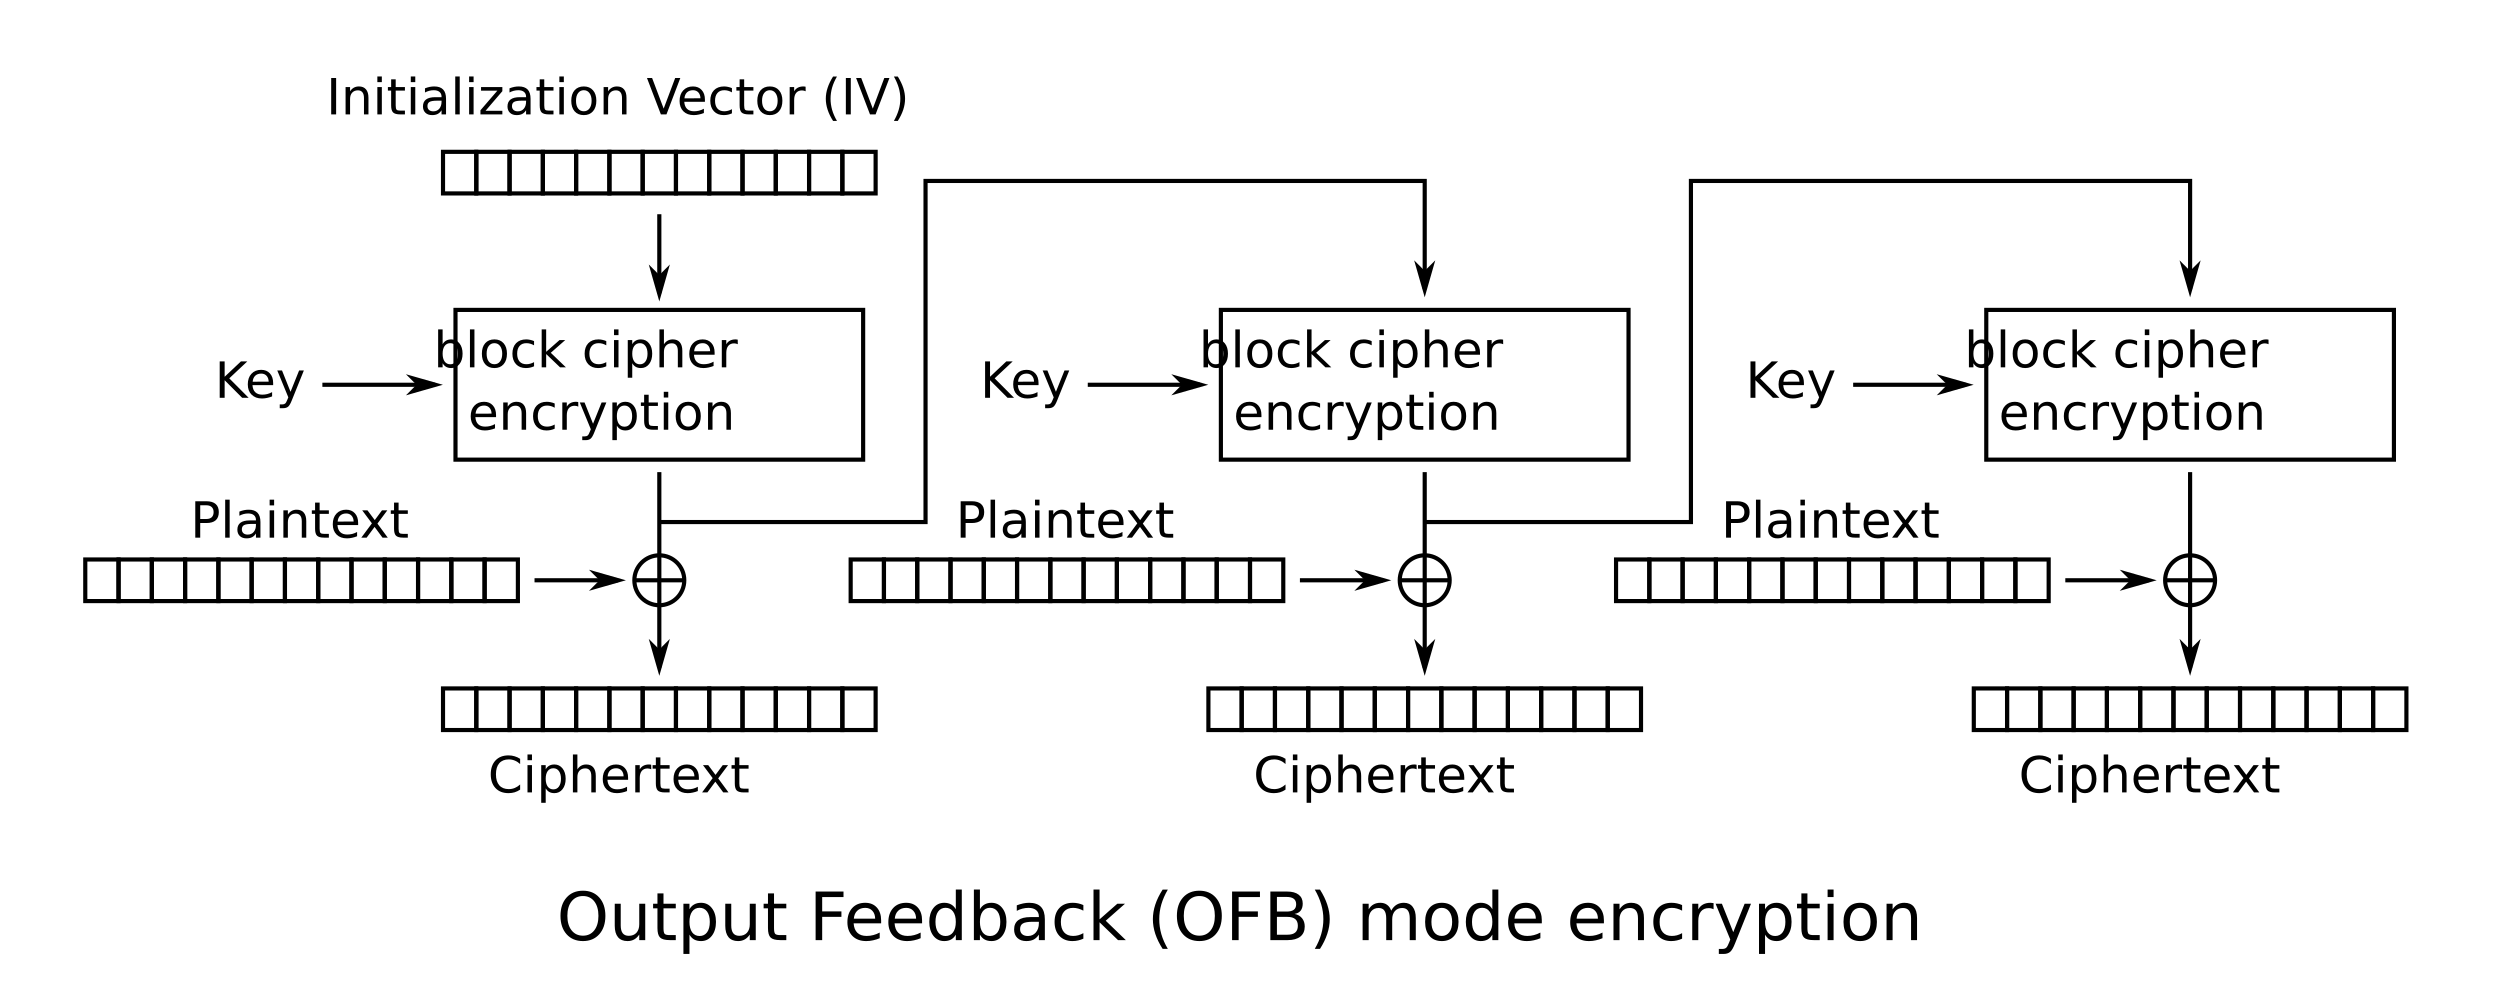
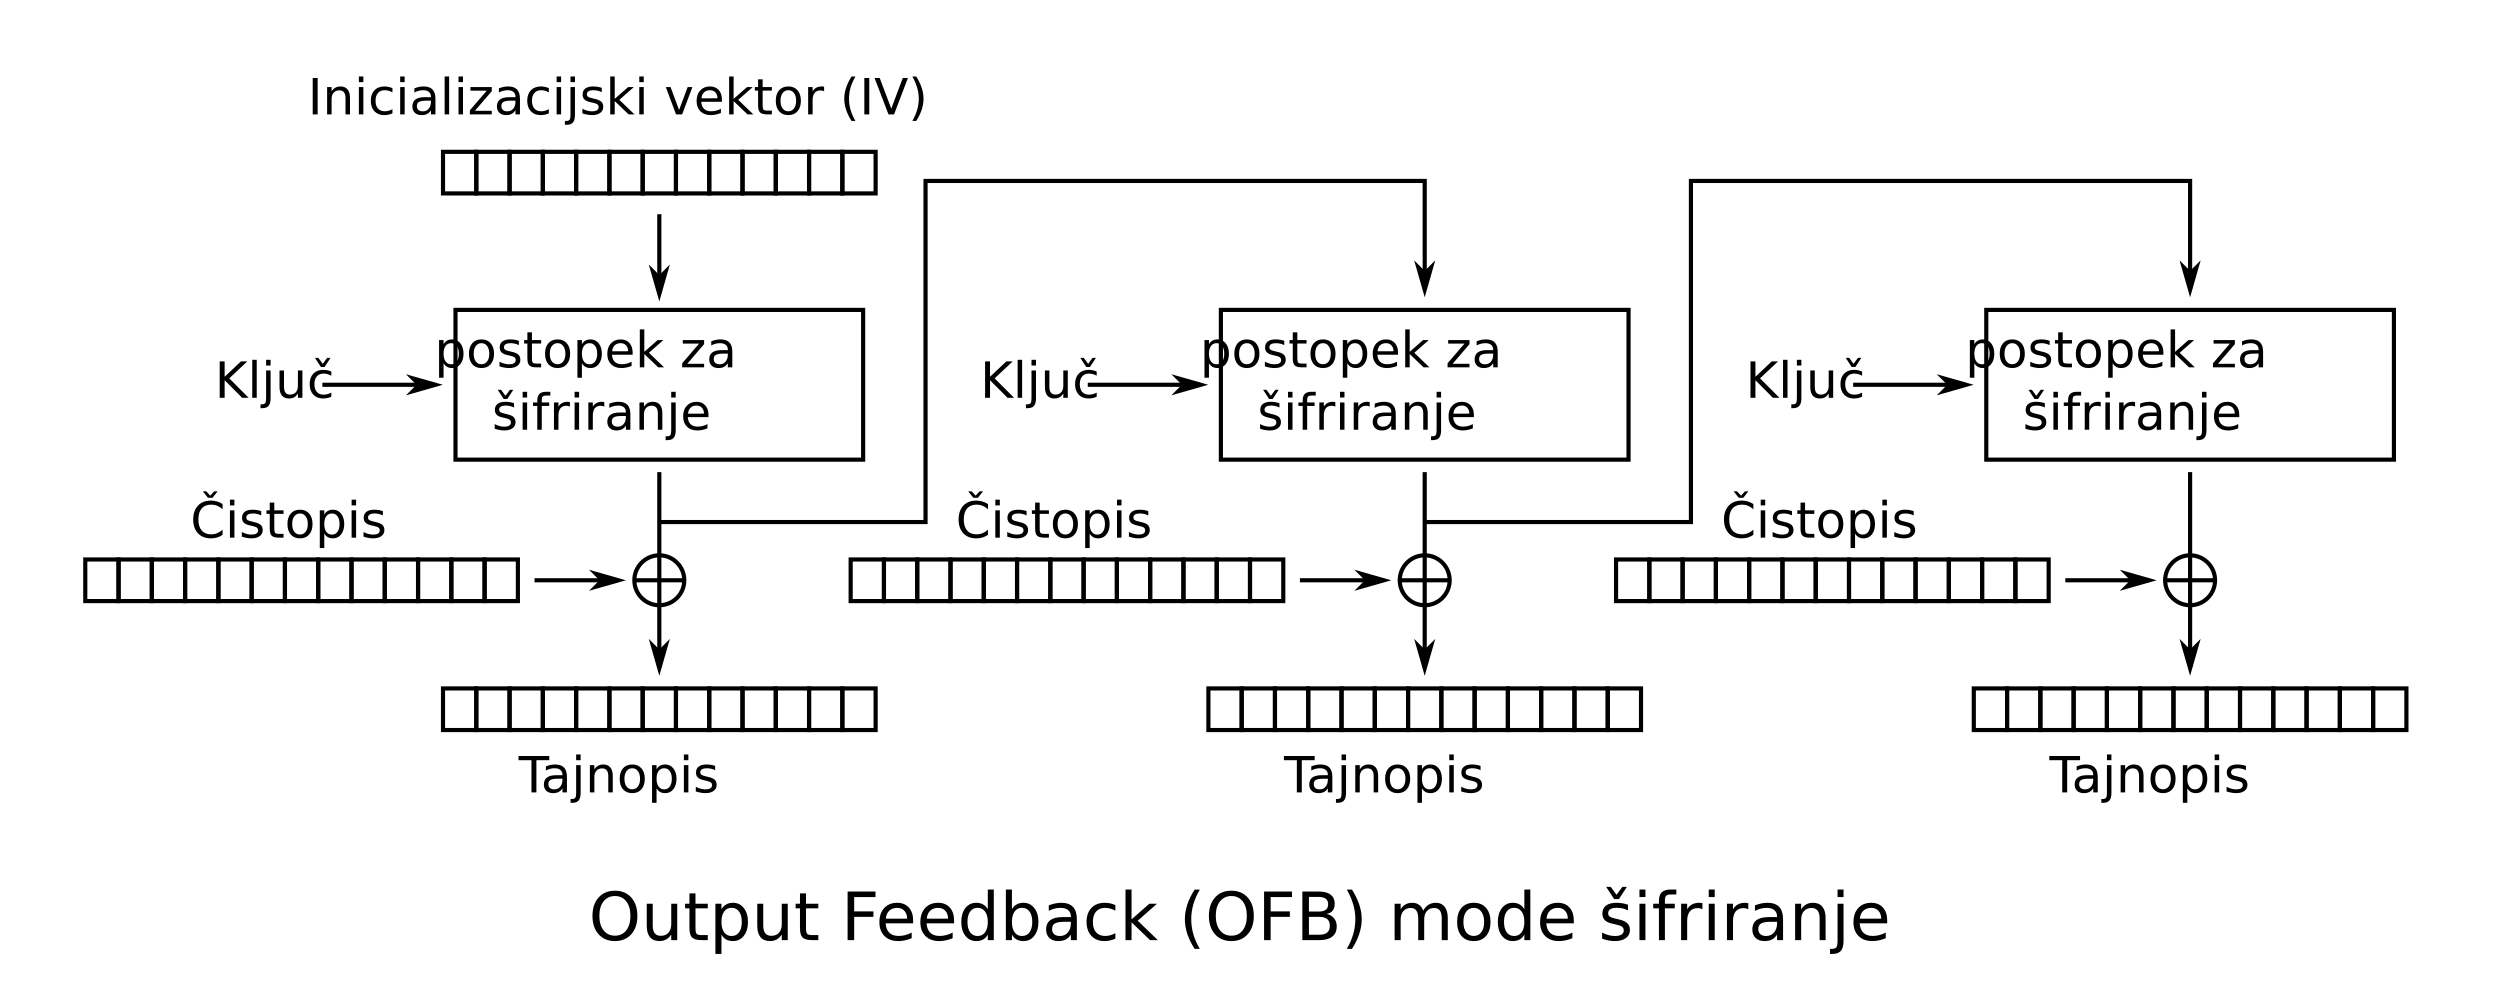
<svg xmlns="http://www.w3.org/2000/svg" width="601" height="242" id="svg2" version="1.1">
  <defs id="defs4">
    <marker orient="auto" refY="0.0" refX="0.0" id="Arrow1Mend" style="overflow:visible;">
      <path id="path4488" d="M 0.0,0.0 L 5.0,-5.0 L -12.5,0.0 L 5.0,5.0 L 0.0,0.0 z " style="fill-rule:evenodd;stroke:#000000;stroke-width:1.0pt;" transform="scale(0.4) rotate(180) translate(10,0)" />
    </marker>
    <marker orient="auto" refY="0" refX="0" id="marker11421" style="overflow:visible">
      <path id="path11423" d="M 0,0 5,-5 -12.5,0 5,5 0,0 z" style="fill-rule:evenodd;stroke:#000000;stroke-width:1pt" transform="matrix(-0.4,0,0,-0.4,-4,0)" />
    </marker>
  </defs>
  <g id="layer2" style="display:inline">
    <text xml:space="preserve" style="font-size:16px;font-style:normal;font-variant:normal;font-weight:normal;font-stretch:normal;text-align:center;line-height:125%;letter-spacing:0px;word-spacing:0px;writing-mode:lr-tb;text-anchor:middle;fill:#000000;fill-opacity:1;stroke:none;font-family:DejaVu Sans;-inkscape-font-specification:DejaVu Sans" x="310.738" y="226" id="text3188">
-       <tspan id="tspan3190" x="310.738" y="226">Output Feedback (OFB) mode encryption</tspan>
+       <tspan id="tspan3190" x="310.738" y="226">Output Feedback (OFB) mode šifriranje</tspan>
    </text>
    <g id="g3514" transform="translate(20,-6)">
      <text id="text3216" y="904.673" x="137.961" style="font-size:12px;font-style:normal;font-variant:normal;font-weight:normal;font-stretch:normal;text-align:center;line-height:125%;letter-spacing:0px;word-spacing:0px;writing-mode:lr-tb;text-anchor:middle;fill:#000000;fill-opacity:1;stroke:none;font-family:DejaVu Sans;-inkscape-font-specification:DejaVu Sans" xml:space="preserve" transform="translate(0,-810.3622)">
-         <tspan y="904.673" x="137.961" id="tspan3218">block cipher</tspan>
-         <tspan id="tspan3220" y="919.673" x="137.961" style="font-weight:normal">encryption</tspan>
+         <tspan y="904.673" x="137.961" id="tspan3218">postopek za</tspan>
+         <tspan id="tspan3220" y="919.673" x="137.961" style="font-weight:normal">šifriranje</tspan>
      </text>
      <rect y="80.5" x="89.5" height="36" width="98" id="rect3214" style="fill:none;stroke:#000000;stroke-width:1;stroke-linecap:square;stroke-miterlimit:4;stroke-opacity:1;stroke-dasharray:none;stroke-dashoffset:0" />
    </g>
    <g id="g3496" transform="translate(18,-12)">
      <rect y="48.5" x="88.5" height="10" width="8" id="rect3222" style="fill:none;stroke:#000000;stroke-width:1;stroke-linecap:square;stroke-miterlimit:4;stroke-opacity:1;stroke-dasharray:none;stroke-dashoffset:0" />
      <rect y="48.5" x="96.5" height="10" width="8" id="rect3222-4" style="fill:none;stroke:#000000;stroke-width:1;stroke-linecap:square;stroke-miterlimit:4;stroke-opacity:1;stroke-dasharray:none;stroke-dashoffset:0" />
      <rect y="48.5" x="104.5" height="10" width="8" id="rect3222-4-8" style="fill:none;stroke:#000000;stroke-width:1;stroke-linecap:square;stroke-miterlimit:4;stroke-opacity:1;stroke-dasharray:none;stroke-dashoffset:0" />
      <rect y="48.5" x="112.5" height="10" width="8" id="rect3222-4-8-5" style="fill:none;stroke:#000000;stroke-width:1;stroke-linecap:square;stroke-miterlimit:4;stroke-opacity:1;stroke-dasharray:none;stroke-dashoffset:0" />
      <rect y="48.5" x="120.5" height="10" width="8" id="rect3222-4-8-5-6" style="fill:none;stroke:#000000;stroke-width:1;stroke-linecap:square;stroke-miterlimit:4;stroke-opacity:1;stroke-dasharray:none;stroke-dashoffset:0" />
      <rect y="48.5" x="128.5" height="10" width="8" id="rect3222-4-8-5-6-0" style="fill:none;stroke:#000000;stroke-width:1;stroke-linecap:square;stroke-miterlimit:4;stroke-opacity:1;stroke-dasharray:none;stroke-dashoffset:0" />
      <rect y="48.5" x="136.5" height="10" width="8" id="rect3222-4-8-5-6-0-9" style="fill:none;stroke:#000000;stroke-width:1;stroke-linecap:square;stroke-miterlimit:4;stroke-opacity:1;stroke-dasharray:none;stroke-dashoffset:0" />
      <rect y="48.5" x="144.5" height="10" width="8" id="rect3222-4-8-5-6-0-9-3" style="fill:none;stroke:#000000;stroke-width:1;stroke-linecap:square;stroke-miterlimit:4;stroke-opacity:1;stroke-dasharray:none;stroke-dashoffset:0" />
      <rect y="48.5" x="152.5" height="10" width="8" id="rect3222-4-8-5-6-0-9-3-3" style="fill:none;stroke:#000000;stroke-width:1;stroke-linecap:square;stroke-miterlimit:4;stroke-opacity:1;stroke-dasharray:none;stroke-dashoffset:0" />
      <rect y="48.5" x="160.5" height="10" width="8" id="rect3222-4-8-5-6-0-9-3-3-6" style="fill:none;stroke:#000000;stroke-width:1;stroke-linecap:square;stroke-miterlimit:4;stroke-opacity:1;stroke-dasharray:none;stroke-dashoffset:0" />
      <rect y="48.5" x="168.5" height="10" width="8" id="rect3222-4-8-5-6-0-9-3-3-6-5" style="fill:none;stroke:#000000;stroke-width:1;stroke-linecap:square;stroke-miterlimit:4;stroke-opacity:1;stroke-dasharray:none;stroke-dashoffset:0" />
      <rect y="48.5" x="176.5" height="10" width="8" id="rect3222-4-8-5-6-0-9-3-3-6-5-0" style="fill:none;stroke:#000000;stroke-width:1;stroke-linecap:square;stroke-miterlimit:4;stroke-opacity:1;stroke-dasharray:none;stroke-dashoffset:0" />
      <rect y="48.5" x="184.5" height="10" width="8" id="rect3222-4-8-5-6-0-9-3-3-6-5-0-7" style="fill:none;stroke:#000000;stroke-width:1;stroke-linecap:square;stroke-miterlimit:4;stroke-opacity:1;stroke-dasharray:none;stroke-dashoffset:0" />
    </g>
    <text xml:space="preserve" style="font-size:12px;font-style:normal;font-variant:normal;font-weight:normal;font-stretch:normal;text-align:start;line-height:125%;letter-spacing:0px;word-spacing:0px;text-anchor:start;fill:#000000;fill-opacity:1;stroke:none;font-family:DejaVu Sans;-inkscape-font-specification:Sans" x="51.643" y="95.626" id="text3562">
-       <tspan id="tspan3564" x="51.643" y="95.626">Key</tspan>
+       <tspan id="tspan3564" x="51.643" y="95.626">Ključ</tspan>
    </text>
    <g id="g3496-2-8" transform="translate(18,117)">
      <rect y="48.5" x="88.5" height="10" width="8" id="rect3222-7-1" style="fill:none;stroke:#000000;stroke-width:1;stroke-linecap:square;stroke-miterlimit:4;stroke-opacity:1;stroke-dasharray:none;stroke-dashoffset:0" />
      <rect y="48.5" x="96.5" height="10" width="8" id="rect3222-4-9-7" style="fill:none;stroke:#000000;stroke-width:1;stroke-linecap:square;stroke-miterlimit:4;stroke-opacity:1;stroke-dasharray:none;stroke-dashoffset:0" />
      <rect y="48.5" x="104.5" height="10" width="8" id="rect3222-4-8-7-3" style="fill:none;stroke:#000000;stroke-width:1;stroke-linecap:square;stroke-miterlimit:4;stroke-opacity:1;stroke-dasharray:none;stroke-dashoffset:0" />
      <rect y="48.5" x="112.5" height="10" width="8" id="rect3222-4-8-5-61-8" style="fill:none;stroke:#000000;stroke-width:1;stroke-linecap:square;stroke-miterlimit:4;stroke-opacity:1;stroke-dasharray:none;stroke-dashoffset:0" />
      <rect y="48.5" x="120.5" height="10" width="8" id="rect3222-4-8-5-6-4-0" style="fill:none;stroke:#000000;stroke-width:1;stroke-linecap:square;stroke-miterlimit:4;stroke-opacity:1;stroke-dasharray:none;stroke-dashoffset:0" />
      <rect y="48.5" x="128.5" height="10" width="8" id="rect3222-4-8-5-6-0-0-4" style="fill:none;stroke:#000000;stroke-width:1;stroke-linecap:square;stroke-miterlimit:4;stroke-opacity:1;stroke-dasharray:none;stroke-dashoffset:0" />
      <rect y="48.5" x="136.5" height="10" width="8" id="rect3222-4-8-5-6-0-9-4-1" style="fill:none;stroke:#000000;stroke-width:1;stroke-linecap:square;stroke-miterlimit:4;stroke-opacity:1;stroke-dasharray:none;stroke-dashoffset:0" />
      <rect y="48.5" x="144.5" height="10" width="8" id="rect3222-4-8-5-6-0-9-3-0-3" style="fill:none;stroke:#000000;stroke-width:1;stroke-linecap:square;stroke-miterlimit:4;stroke-opacity:1;stroke-dasharray:none;stroke-dashoffset:0" />
      <rect y="48.5" x="152.5" height="10" width="8" id="rect3222-4-8-5-6-0-9-3-3-4-0" style="fill:none;stroke:#000000;stroke-width:1;stroke-linecap:square;stroke-miterlimit:4;stroke-opacity:1;stroke-dasharray:none;stroke-dashoffset:0" />
      <rect y="48.5" x="160.5" height="10" width="8" id="rect3222-4-8-5-6-0-9-3-3-6-9-6" style="fill:none;stroke:#000000;stroke-width:1;stroke-linecap:square;stroke-miterlimit:4;stroke-opacity:1;stroke-dasharray:none;stroke-dashoffset:0" />
      <rect y="48.5" x="168.5" height="10" width="8" id="rect3222-4-8-5-6-0-9-3-3-6-5-8-5" style="fill:none;stroke:#000000;stroke-width:1;stroke-linecap:square;stroke-miterlimit:4;stroke-opacity:1;stroke-dasharray:none;stroke-dashoffset:0" />
      <rect y="48.5" x="176.5" height="10" width="8" id="rect3222-4-8-5-6-0-9-3-3-6-5-0-5-9" style="fill:none;stroke:#000000;stroke-width:1;stroke-linecap:square;stroke-miterlimit:4;stroke-opacity:1;stroke-dasharray:none;stroke-dashoffset:0" />
      <rect y="48.5" x="184.5" height="10" width="8" id="rect3222-4-8-5-6-0-9-3-3-6-5-0-7-7-9" style="fill:none;stroke:#000000;stroke-width:1;stroke-linecap:square;stroke-miterlimit:4;stroke-opacity:1;stroke-dasharray:none;stroke-dashoffset:0" />
    </g>
    <text xml:space="preserve" style="font-size:12px;font-style:normal;font-variant:normal;font-weight:normal;font-stretch:normal;text-align:start;line-height:125%;letter-spacing:0px;word-spacing:0px;text-anchor:start;fill:#000000;fill-opacity:1;stroke:none;font-family:DejaVu Sans;-inkscape-font-specification:Sans" x="158.31" y="190.5" id="text3566-6">
-       <tspan id="tspan3568-9" x="158.31" y="190.5" style="text-align:center;text-anchor:middle">Ciphertext</tspan>
+       <tspan id="tspan3568-9" x="158.31" y="190.5" style="text-align:center;text-anchor:middle">Tajnopis</tspan>
    </text>
    <path style="fill:none;stroke:#000000;stroke-width:1px;stroke-linecap:butt;stroke-linejoin:miter;stroke-opacity:1;marker-end:url(#Arrow1Mend)" d="m 158.5,113.5 0,47" id="path3705" />
    <path style="fill:none;stroke:#000000;stroke-width:1px;stroke-linecap:butt;stroke-linejoin:miter;stroke-opacity:1;marker-end:url(#Arrow1Mend)" d="m 77.5,92.5 27,0" id="path4919" />
    <path style="fill:none;stroke:#000000;stroke-width:1px;stroke-linecap:butt;stroke-linejoin:miter;stroke-opacity:1;marker-end:url(#Arrow1Mend)" d="m 158.5,51.5 0,19" id="path5103" />
    <text xml:space="preserve" style="font-size:12px;font-style:normal;font-variant:normal;font-weight:normal;font-stretch:normal;text-align:center;line-height:125%;letter-spacing:0px;word-spacing:0px;writing-mode:lr-tb;text-anchor:middle;fill:#000000;fill-opacity:1;stroke:none;display:inline;font-family:DejaVu Sans;-inkscape-font-specification:DejaVu Sans" x="158.058" y="27.5" id="text3520-1-3">
-       <tspan x="158.058" y="27.5" id="tspan3528-0-6" style="font-size:12px;font-style:normal;font-variant:normal;font-weight:normal;font-stretch:normal;text-align:center;line-height:125%;writing-mode:lr-tb;text-anchor:middle;font-family:DejaVu Sans;-inkscape-font-specification:DejaVu Sans">Initialization Vector (IV)</tspan>
+       <tspan x="158.058" y="27.5" id="tspan3528-0-6" style="font-size:12px;font-style:normal;font-variant:normal;font-weight:normal;font-stretch:normal;text-align:center;line-height:125%;writing-mode:lr-tb;text-anchor:middle;font-family:DejaVu Sans;-inkscape-font-specification:DejaVu Sans">Inicializacijski vektor (IV)</tspan>
    </text>
    <g transform="translate(20,6)" style="display:inline" id="g5291">
      <path transform="translate(-2,0)" d="m 146.5,133.5 c 0,3.314 -2.686,6 -6,6 -3.314,0 -6,-2.686 -6,-6 0,-3.314 2.686,-6 6,-6 3.314,0 6,2.686 6,6 z" id="path5287" style="fill:none;stroke:#000000;stroke-width:1;stroke-linecap:square;stroke-miterlimit:4;stroke-opacity:1;stroke-dasharray:none;stroke-dashoffset:0" />
      <path id="path5289" d="m 132.5,133.5 12,0" style="fill:none;stroke:#000000;stroke-width:1px;stroke-linecap:butt;stroke-linejoin:miter;stroke-opacity:1" />
    </g>
    <path style="fill:none;stroke:#000000;stroke-width:1px;stroke-linecap:butt;stroke-linejoin:miter;stroke-opacity:1;marker-end:url(#marker11421)" d="m 158.5,125.5 64,0 0,-82 120,0 0,26" id="path12496" />
    <g style="display:inline" id="g3514-7" transform="translate(204,-6.000002)">
      <text id="text3216-5" y="904.673" x="137.961" style="font-size:12px;font-style:normal;font-variant:normal;font-weight:normal;font-stretch:normal;text-align:center;line-height:125%;letter-spacing:0px;word-spacing:0px;writing-mode:lr-tb;text-anchor:middle;fill:#000000;fill-opacity:1;stroke:none;font-family:DejaVu Sans;-inkscape-font-specification:DejaVu Sans" xml:space="preserve" transform="translate(0,-810.3622)">
-         <tspan y="904.673" x="137.961" id="tspan3218-3">block cipher</tspan>
-         <tspan id="tspan3220-8" y="919.673" x="137.961" style="font-weight:normal">encryption</tspan>
+         <tspan y="904.673" x="137.961" id="tspan3218-3">postopek za</tspan>
+         <tspan id="tspan3220-8" y="919.673" x="137.961" style="font-weight:normal">šifriranje</tspan>
      </text>
      <rect y="80.5" x="89.5" height="36" width="98" id="rect3214-8" style="fill:none;stroke:#000000;stroke-width:1;stroke-linecap:square;stroke-miterlimit:4;stroke-opacity:1;stroke-dasharray:none;stroke-dashoffset:0" />
    </g>
    <text xml:space="preserve" style="font-size:12px;font-style:normal;font-variant:normal;font-weight:normal;font-stretch:normal;text-align:start;line-height:125%;letter-spacing:0px;word-spacing:0px;text-anchor:start;fill:#000000;fill-opacity:1;stroke:none;display:inline;font-family:DejaVu Sans;-inkscape-font-specification:Sans" x="235.643" y="95.626" id="text3562-8">
-       <tspan id="tspan3564-0" x="235.643" y="95.626">Key</tspan>
+       <tspan id="tspan3564-0" x="235.643" y="95.626">Ključ</tspan>
    </text>
    <g style="display:inline" id="g3496-2-8-6" transform="translate(202,117)">
      <rect y="48.5" x="88.5" height="10" width="8" id="rect3222-7-1-2" style="fill:none;stroke:#000000;stroke-width:1;stroke-linecap:square;stroke-miterlimit:4;stroke-opacity:1;stroke-dasharray:none;stroke-dashoffset:0" />
      <rect y="48.5" x="96.5" height="10" width="8" id="rect3222-4-9-7-9" style="fill:none;stroke:#000000;stroke-width:1;stroke-linecap:square;stroke-miterlimit:4;stroke-opacity:1;stroke-dasharray:none;stroke-dashoffset:0" />
      <rect y="48.5" x="104.5" height="10" width="8" id="rect3222-4-8-7-3-3" style="fill:none;stroke:#000000;stroke-width:1;stroke-linecap:square;stroke-miterlimit:4;stroke-opacity:1;stroke-dasharray:none;stroke-dashoffset:0" />
      <rect y="48.5" x="112.5" height="10" width="8" id="rect3222-4-8-5-61-8-9" style="fill:none;stroke:#000000;stroke-width:1;stroke-linecap:square;stroke-miterlimit:4;stroke-opacity:1;stroke-dasharray:none;stroke-dashoffset:0" />
      <rect y="48.5" x="120.5" height="10" width="8" id="rect3222-4-8-5-6-4-0-3" style="fill:none;stroke:#000000;stroke-width:1;stroke-linecap:square;stroke-miterlimit:4;stroke-opacity:1;stroke-dasharray:none;stroke-dashoffset:0" />
      <rect y="48.5" x="128.5" height="10" width="8" id="rect3222-4-8-5-6-0-0-4-5" style="fill:none;stroke:#000000;stroke-width:1;stroke-linecap:square;stroke-miterlimit:4;stroke-opacity:1;stroke-dasharray:none;stroke-dashoffset:0" />
      <rect y="48.5" x="136.5" height="10" width="8" id="rect3222-4-8-5-6-0-9-4-1-0" style="fill:none;stroke:#000000;stroke-width:1;stroke-linecap:square;stroke-miterlimit:4;stroke-opacity:1;stroke-dasharray:none;stroke-dashoffset:0" />
      <rect y="48.5" x="144.5" height="10" width="8" id="rect3222-4-8-5-6-0-9-3-0-3-4" style="fill:none;stroke:#000000;stroke-width:1;stroke-linecap:square;stroke-miterlimit:4;stroke-opacity:1;stroke-dasharray:none;stroke-dashoffset:0" />
      <rect y="48.5" x="152.5" height="10" width="8" id="rect3222-4-8-5-6-0-9-3-3-4-0-4" style="fill:none;stroke:#000000;stroke-width:1;stroke-linecap:square;stroke-miterlimit:4;stroke-opacity:1;stroke-dasharray:none;stroke-dashoffset:0" />
      <rect y="48.5" x="160.5" height="10" width="8" id="rect3222-4-8-5-6-0-9-3-3-6-9-6-7" style="fill:none;stroke:#000000;stroke-width:1;stroke-linecap:square;stroke-miterlimit:4;stroke-opacity:1;stroke-dasharray:none;stroke-dashoffset:0" />
      <rect y="48.5" x="168.5" height="10" width="8" id="rect3222-4-8-5-6-0-9-3-3-6-5-8-5-9" style="fill:none;stroke:#000000;stroke-width:1;stroke-linecap:square;stroke-miterlimit:4;stroke-opacity:1;stroke-dasharray:none;stroke-dashoffset:0" />
      <rect y="48.5" x="176.5" height="10" width="8" id="rect3222-4-8-5-6-0-9-3-3-6-5-0-5-9-2" style="fill:none;stroke:#000000;stroke-width:1;stroke-linecap:square;stroke-miterlimit:4;stroke-opacity:1;stroke-dasharray:none;stroke-dashoffset:0" />
      <rect y="48.5" x="184.5" height="10" width="8" id="rect3222-4-8-5-6-0-9-3-3-6-5-0-7-7-9-6" style="fill:none;stroke:#000000;stroke-width:1;stroke-linecap:square;stroke-miterlimit:4;stroke-opacity:1;stroke-dasharray:none;stroke-dashoffset:0" />
    </g>
    <text xml:space="preserve" style="font-size:12px;font-style:normal;font-variant:normal;font-weight:normal;font-stretch:normal;text-align:start;line-height:125%;letter-spacing:0px;word-spacing:0px;text-anchor:start;fill:#000000;fill-opacity:1;stroke:none;display:inline;font-family:DejaVu Sans;-inkscape-font-specification:Sans" x="342.31" y="190.5" id="text3566-6-0">
-       <tspan id="tspan3568-9-6" x="342.31" y="190.5" style="text-align:center;text-anchor:middle">Ciphertext</tspan>
+       <tspan id="tspan3568-9-6" x="342.31" y="190.5" style="text-align:center;text-anchor:middle">Tajnopis</tspan>
    </text>
    <path style="fill:none;stroke:#000000;stroke-width:1px;stroke-linecap:butt;stroke-linejoin:miter;stroke-opacity:1;marker-end:url(#Arrow1Mend);display:inline" d="m 342.5,113.5 0,47" id="path3705-1" />
    <path style="fill:none;stroke:#000000;stroke-width:1px;stroke-linecap:butt;stroke-linejoin:miter;stroke-opacity:1;marker-end:url(#Arrow1Mend);display:inline" d="m 261.5,92.5 27,0" id="path4919-4" />
    <g style="display:inline" id="g3514-7-6" transform="translate(388,-6.000003)">
      <text id="text3216-5-0" y="904.673" x="137.961" style="font-size:12px;font-style:normal;font-variant:normal;font-weight:normal;font-stretch:normal;text-align:center;line-height:125%;letter-spacing:0px;word-spacing:0px;writing-mode:lr-tb;text-anchor:middle;fill:#000000;fill-opacity:1;stroke:none;font-family:DejaVu Sans;-inkscape-font-specification:DejaVu Sans" xml:space="preserve" transform="translate(0,-810.3622)">
-         <tspan y="904.673" x="137.961" id="tspan3218-3-6">block cipher</tspan>
-         <tspan id="tspan3220-8-8" y="919.673" x="137.961" style="font-weight:normal">encryption</tspan>
+         <tspan y="904.673" x="137.961" id="tspan3218-3-6">postopek za</tspan>
+         <tspan id="tspan3220-8-8" y="919.673" x="137.961" style="font-weight:normal">šifriranje</tspan>
      </text>
      <rect y="80.5" x="89.5" height="36" width="98" id="rect3214-8-6" style="fill:none;stroke:#000000;stroke-width:1;stroke-linecap:square;stroke-miterlimit:4;stroke-opacity:1;stroke-dasharray:none;stroke-dashoffset:0" />
    </g>
    <text xml:space="preserve" style="font-size:12px;font-style:normal;font-variant:normal;font-weight:normal;font-stretch:normal;text-align:start;line-height:125%;letter-spacing:0px;word-spacing:0px;text-anchor:start;fill:#000000;fill-opacity:1;stroke:none;display:inline;font-family:DejaVu Sans;-inkscape-font-specification:Sans" x="419.643" y="95.626" id="text3562-8-4">
-       <tspan id="tspan3564-0-9" x="419.643" y="95.626">Key</tspan>
+       <tspan id="tspan3564-0-9" x="419.643" y="95.626">Ključ</tspan>
    </text>
    <g style="display:inline" id="g3496-2-8-6-8" transform="translate(386,117)">
      <rect y="48.5" x="88.5" height="10" width="8" id="rect3222-7-1-2-6" style="fill:none;stroke:#000000;stroke-width:1;stroke-linecap:square;stroke-miterlimit:4;stroke-opacity:1;stroke-dasharray:none;stroke-dashoffset:0" />
      <rect y="48.5" x="96.5" height="10" width="8" id="rect3222-4-9-7-9-4" style="fill:none;stroke:#000000;stroke-width:1;stroke-linecap:square;stroke-miterlimit:4;stroke-opacity:1;stroke-dasharray:none;stroke-dashoffset:0" />
      <rect y="48.5" x="104.5" height="10" width="8" id="rect3222-4-8-7-3-3-3" style="fill:none;stroke:#000000;stroke-width:1;stroke-linecap:square;stroke-miterlimit:4;stroke-opacity:1;stroke-dasharray:none;stroke-dashoffset:0" />
      <rect y="48.5" x="112.5" height="10" width="8" id="rect3222-4-8-5-61-8-9-3" style="fill:none;stroke:#000000;stroke-width:1;stroke-linecap:square;stroke-miterlimit:4;stroke-opacity:1;stroke-dasharray:none;stroke-dashoffset:0" />
      <rect y="48.5" x="120.5" height="10" width="8" id="rect3222-4-8-5-6-4-0-3-8" style="fill:none;stroke:#000000;stroke-width:1;stroke-linecap:square;stroke-miterlimit:4;stroke-opacity:1;stroke-dasharray:none;stroke-dashoffset:0" />
      <rect y="48.5" x="128.5" height="10" width="8" id="rect3222-4-8-5-6-0-0-4-5-8" style="fill:none;stroke:#000000;stroke-width:1;stroke-linecap:square;stroke-miterlimit:4;stroke-opacity:1;stroke-dasharray:none;stroke-dashoffset:0" />
      <rect y="48.5" x="136.5" height="10" width="8" id="rect3222-4-8-5-6-0-9-4-1-0-8" style="fill:none;stroke:#000000;stroke-width:1;stroke-linecap:square;stroke-miterlimit:4;stroke-opacity:1;stroke-dasharray:none;stroke-dashoffset:0" />
      <rect y="48.5" x="144.5" height="10" width="8" id="rect3222-4-8-5-6-0-9-3-0-3-4-6" style="fill:none;stroke:#000000;stroke-width:1;stroke-linecap:square;stroke-miterlimit:4;stroke-opacity:1;stroke-dasharray:none;stroke-dashoffset:0" />
      <rect y="48.5" x="152.5" height="10" width="8" id="rect3222-4-8-5-6-0-9-3-3-4-0-4-3" style="fill:none;stroke:#000000;stroke-width:1;stroke-linecap:square;stroke-miterlimit:4;stroke-opacity:1;stroke-dasharray:none;stroke-dashoffset:0" />
      <rect y="48.5" x="160.5" height="10" width="8" id="rect3222-4-8-5-6-0-9-3-3-6-9-6-7-6" style="fill:none;stroke:#000000;stroke-width:1;stroke-linecap:square;stroke-miterlimit:4;stroke-opacity:1;stroke-dasharray:none;stroke-dashoffset:0" />
      <rect y="48.5" x="168.5" height="10" width="8" id="rect3222-4-8-5-6-0-9-3-3-6-5-8-5-9-8" style="fill:none;stroke:#000000;stroke-width:1;stroke-linecap:square;stroke-miterlimit:4;stroke-opacity:1;stroke-dasharray:none;stroke-dashoffset:0" />
      <rect y="48.5" x="176.5" height="10" width="8" id="rect3222-4-8-5-6-0-9-3-3-6-5-0-5-9-2-0" style="fill:none;stroke:#000000;stroke-width:1;stroke-linecap:square;stroke-miterlimit:4;stroke-opacity:1;stroke-dasharray:none;stroke-dashoffset:0" />
      <rect y="48.5" x="184.5" height="10" width="8" id="rect3222-4-8-5-6-0-9-3-3-6-5-0-7-7-9-6-4" style="fill:none;stroke:#000000;stroke-width:1;stroke-linecap:square;stroke-miterlimit:4;stroke-opacity:1;stroke-dasharray:none;stroke-dashoffset:0" />
    </g>
    <text xml:space="preserve" style="font-size:12px;font-style:normal;font-variant:normal;font-weight:normal;font-stretch:normal;text-align:start;line-height:125%;letter-spacing:0px;word-spacing:0px;text-anchor:start;fill:#000000;fill-opacity:1;stroke:none;display:inline;font-family:DejaVu Sans;-inkscape-font-specification:Sans" x="526.31" y="190.5" id="text3566-6-0-4">
-       <tspan id="tspan3568-9-6-2" x="526.31" y="190.5" style="text-align:center;text-anchor:middle">Ciphertext</tspan>
+       <tspan id="tspan3568-9-6-2" x="526.31" y="190.5" style="text-align:center;text-anchor:middle">Tajnopis</tspan>
    </text>
    <path style="fill:none;stroke:#000000;stroke-width:1px;stroke-linecap:butt;stroke-linejoin:miter;stroke-opacity:1;marker-end:url(#Arrow1Mend);display:inline" d="m 526.5,113.5 0,47" id="path3705-1-5" />
    <path style="fill:none;stroke:#000000;stroke-width:1px;stroke-linecap:butt;stroke-linejoin:miter;stroke-opacity:1;marker-end:url(#Arrow1Mend);display:inline" d="m 445.5,92.5 27,0" id="path4919-4-3" />
    <g style="display:inline" id="g3496-4-8" transform="translate(116,86)">
      <rect y="48.5" x="88.5" height="10" width="8" id="rect3222-53-8" style="fill:none;stroke:#000000;stroke-width:1;stroke-linecap:square;stroke-miterlimit:4;stroke-opacity:1;stroke-dasharray:none;stroke-dashoffset:0" />
      <rect y="48.5" x="96.5" height="10" width="8" id="rect3222-4-1-0" style="fill:none;stroke:#000000;stroke-width:1;stroke-linecap:square;stroke-miterlimit:4;stroke-opacity:1;stroke-dasharray:none;stroke-dashoffset:0" />
      <rect y="48.5" x="104.5" height="10" width="8" id="rect3222-4-8-2-5" style="fill:none;stroke:#000000;stroke-width:1;stroke-linecap:square;stroke-miterlimit:4;stroke-opacity:1;stroke-dasharray:none;stroke-dashoffset:0" />
      <rect y="48.5" x="112.5" height="10" width="8" id="rect3222-4-8-5-4-4" style="fill:none;stroke:#000000;stroke-width:1;stroke-linecap:square;stroke-miterlimit:4;stroke-opacity:1;stroke-dasharray:none;stroke-dashoffset:0" />
      <rect y="48.5" x="120.5" height="10" width="8" id="rect3222-4-8-5-6-5-9" style="fill:none;stroke:#000000;stroke-width:1;stroke-linecap:square;stroke-miterlimit:4;stroke-opacity:1;stroke-dasharray:none;stroke-dashoffset:0" />
      <rect y="48.5" x="128.5" height="10" width="8" id="rect3222-4-8-5-6-0-3-6" style="fill:none;stroke:#000000;stroke-width:1;stroke-linecap:square;stroke-miterlimit:4;stroke-opacity:1;stroke-dasharray:none;stroke-dashoffset:0" />
      <rect y="48.5" x="136.5" height="10" width="8" id="rect3222-4-8-5-6-0-9-9-5" style="fill:none;stroke:#000000;stroke-width:1;stroke-linecap:square;stroke-miterlimit:4;stroke-opacity:1;stroke-dasharray:none;stroke-dashoffset:0" />
      <rect y="48.5" x="144.5" height="10" width="8" id="rect3222-4-8-5-6-0-9-3-30-6" style="fill:none;stroke:#000000;stroke-width:1;stroke-linecap:square;stroke-miterlimit:4;stroke-opacity:1;stroke-dasharray:none;stroke-dashoffset:0" />
      <rect y="48.5" x="152.5" height="10" width="8" id="rect3222-4-8-5-6-0-9-3-3-9-2" style="fill:none;stroke:#000000;stroke-width:1;stroke-linecap:square;stroke-miterlimit:4;stroke-opacity:1;stroke-dasharray:none;stroke-dashoffset:0" />
      <rect y="48.5" x="160.5" height="10" width="8" id="rect3222-4-8-5-6-0-9-3-3-6-8-9" style="fill:none;stroke:#000000;stroke-width:1;stroke-linecap:square;stroke-miterlimit:4;stroke-opacity:1;stroke-dasharray:none;stroke-dashoffset:0" />
      <rect y="48.5" x="168.5" height="10" width="8" id="rect3222-4-8-5-6-0-9-3-3-6-5-5-6" style="fill:none;stroke:#000000;stroke-width:1;stroke-linecap:square;stroke-miterlimit:4;stroke-opacity:1;stroke-dasharray:none;stroke-dashoffset:0" />
      <rect y="48.5" x="176.5" height="10" width="8" id="rect3222-4-8-5-6-0-9-3-3-6-5-0-9-2" style="fill:none;stroke:#000000;stroke-width:1;stroke-linecap:square;stroke-miterlimit:4;stroke-opacity:1;stroke-dasharray:none;stroke-dashoffset:0" />
      <rect y="48.5" x="184.5" height="10" width="8" id="rect3222-4-8-5-6-0-9-3-3-6-5-0-7-2-7" style="fill:none;stroke:#000000;stroke-width:1;stroke-linecap:square;stroke-miterlimit:4;stroke-opacity:1;stroke-dasharray:none;stroke-dashoffset:0" />
    </g>
    <text xml:space="preserve" style="font-size:12px;font-style:normal;font-variant:normal;font-weight:normal;font-stretch:normal;text-align:start;line-height:125%;letter-spacing:0px;word-spacing:0px;text-anchor:start;fill:#000000;fill-opacity:1;stroke:none;display:inline;font-family:DejaVu Sans;-inkscape-font-specification:Sans" x="229.772" y="129.25" id="text11634-4">
-       <tspan id="tspan11636-0" x="229.772" y="129.25">Plaintext</tspan>
+       <tspan id="tspan11636-0" x="229.772" y="129.25">Čistopis</tspan>
    </text>
    <g style="display:inline" id="g3496-4-8-3" transform="translate(-68,86)">
      <rect y="48.5" x="88.5" height="10" width="8" id="rect3222-53-8-4" style="fill:none;stroke:#000000;stroke-width:1;stroke-linecap:square;stroke-miterlimit:4;stroke-opacity:1;stroke-dasharray:none;stroke-dashoffset:0" />
      <rect y="48.5" x="96.5" height="10" width="8" id="rect3222-4-1-0-6" style="fill:none;stroke:#000000;stroke-width:1;stroke-linecap:square;stroke-miterlimit:4;stroke-opacity:1;stroke-dasharray:none;stroke-dashoffset:0" />
      <rect y="48.5" x="104.5" height="10" width="8" id="rect3222-4-8-2-5-5" style="fill:none;stroke:#000000;stroke-width:1;stroke-linecap:square;stroke-miterlimit:4;stroke-opacity:1;stroke-dasharray:none;stroke-dashoffset:0" />
      <rect y="48.5" x="112.5" height="10" width="8" id="rect3222-4-8-5-4-4-0" style="fill:none;stroke:#000000;stroke-width:1;stroke-linecap:square;stroke-miterlimit:4;stroke-opacity:1;stroke-dasharray:none;stroke-dashoffset:0" />
      <rect y="48.5" x="120.5" height="10" width="8" id="rect3222-4-8-5-6-5-9-4" style="fill:none;stroke:#000000;stroke-width:1;stroke-linecap:square;stroke-miterlimit:4;stroke-opacity:1;stroke-dasharray:none;stroke-dashoffset:0" />
      <rect y="48.5" x="128.5" height="10" width="8" id="rect3222-4-8-5-6-0-3-6-8" style="fill:none;stroke:#000000;stroke-width:1;stroke-linecap:square;stroke-miterlimit:4;stroke-opacity:1;stroke-dasharray:none;stroke-dashoffset:0" />
      <rect y="48.5" x="136.5" height="10" width="8" id="rect3222-4-8-5-6-0-9-9-5-2" style="fill:none;stroke:#000000;stroke-width:1;stroke-linecap:square;stroke-miterlimit:4;stroke-opacity:1;stroke-dasharray:none;stroke-dashoffset:0" />
      <rect y="48.5" x="144.5" height="10" width="8" id="rect3222-4-8-5-6-0-9-3-30-6-5" style="fill:none;stroke:#000000;stroke-width:1;stroke-linecap:square;stroke-miterlimit:4;stroke-opacity:1;stroke-dasharray:none;stroke-dashoffset:0" />
      <rect y="48.5" x="152.5" height="10" width="8" id="rect3222-4-8-5-6-0-9-3-3-9-2-1" style="fill:none;stroke:#000000;stroke-width:1;stroke-linecap:square;stroke-miterlimit:4;stroke-opacity:1;stroke-dasharray:none;stroke-dashoffset:0" />
      <rect y="48.5" x="160.5" height="10" width="8" id="rect3222-4-8-5-6-0-9-3-3-6-8-9-9" style="fill:none;stroke:#000000;stroke-width:1;stroke-linecap:square;stroke-miterlimit:4;stroke-opacity:1;stroke-dasharray:none;stroke-dashoffset:0" />
      <rect y="48.5" x="168.5" height="10" width="8" id="rect3222-4-8-5-6-0-9-3-3-6-5-5-6-3" style="fill:none;stroke:#000000;stroke-width:1;stroke-linecap:square;stroke-miterlimit:4;stroke-opacity:1;stroke-dasharray:none;stroke-dashoffset:0" />
      <rect y="48.5" x="176.5" height="10" width="8" id="rect3222-4-8-5-6-0-9-3-3-6-5-0-9-2-1" style="fill:none;stroke:#000000;stroke-width:1;stroke-linecap:square;stroke-miterlimit:4;stroke-opacity:1;stroke-dasharray:none;stroke-dashoffset:0" />
      <rect y="48.5" x="184.5" height="10" width="8" id="rect3222-4-8-5-6-0-9-3-3-6-5-0-7-2-7-1" style="fill:none;stroke:#000000;stroke-width:1;stroke-linecap:square;stroke-miterlimit:4;stroke-opacity:1;stroke-dasharray:none;stroke-dashoffset:0" />
    </g>
    <text xml:space="preserve" style="font-size:12px;font-style:normal;font-variant:normal;font-weight:normal;font-stretch:normal;text-align:start;line-height:125%;letter-spacing:0px;word-spacing:0px;text-anchor:start;fill:#000000;fill-opacity:1;stroke:none;display:inline;font-family:DejaVu Sans;-inkscape-font-specification:Sans" x="45.772" y="129.25" id="text11634-4-0">
-       <tspan id="tspan11636-0-8" x="45.772" y="129.25">Plaintext</tspan>
+       <tspan id="tspan11636-0-8" x="45.772" y="129.25">Čistopis</tspan>
    </text>
    <path style="fill:none;stroke:#000000;stroke-width:1px;stroke-linecap:butt;stroke-linejoin:miter;stroke-opacity:1;marker-end:url(#marker11421);display:inline" d="m 128.5,139.5 20,0" id="path11638-5-3" />
    <g style="display:inline" id="g3496-4-8-32" transform="translate(300,86)">
      <rect y="48.5" x="88.5" height="10" width="8" id="rect3222-53-8-46" style="fill:none;stroke:#000000;stroke-width:1;stroke-linecap:square;stroke-miterlimit:4;stroke-opacity:1;stroke-dasharray:none;stroke-dashoffset:0" />
      <rect y="48.5" x="96.5" height="10" width="8" id="rect3222-4-1-0-0" style="fill:none;stroke:#000000;stroke-width:1;stroke-linecap:square;stroke-miterlimit:4;stroke-opacity:1;stroke-dasharray:none;stroke-dashoffset:0" />
      <rect y="48.5" x="104.5" height="10" width="8" id="rect3222-4-8-2-5-4" style="fill:none;stroke:#000000;stroke-width:1;stroke-linecap:square;stroke-miterlimit:4;stroke-opacity:1;stroke-dasharray:none;stroke-dashoffset:0" />
      <rect y="48.5" x="112.5" height="10" width="8" id="rect3222-4-8-5-4-4-5" style="fill:none;stroke:#000000;stroke-width:1;stroke-linecap:square;stroke-miterlimit:4;stroke-opacity:1;stroke-dasharray:none;stroke-dashoffset:0" />
      <rect y="48.5" x="120.5" height="10" width="8" id="rect3222-4-8-5-6-5-9-1" style="fill:none;stroke:#000000;stroke-width:1;stroke-linecap:square;stroke-miterlimit:4;stroke-opacity:1;stroke-dasharray:none;stroke-dashoffset:0" />
      <rect y="48.5" x="128.5" height="10" width="8" id="rect3222-4-8-5-6-0-3-6-0" style="fill:none;stroke:#000000;stroke-width:1;stroke-linecap:square;stroke-miterlimit:4;stroke-opacity:1;stroke-dasharray:none;stroke-dashoffset:0" />
      <rect y="48.5" x="136.5" height="10" width="8" id="rect3222-4-8-5-6-0-9-9-5-9" style="fill:none;stroke:#000000;stroke-width:1;stroke-linecap:square;stroke-miterlimit:4;stroke-opacity:1;stroke-dasharray:none;stroke-dashoffset:0" />
      <rect y="48.5" x="144.5" height="10" width="8" id="rect3222-4-8-5-6-0-9-3-30-6-0" style="fill:none;stroke:#000000;stroke-width:1;stroke-linecap:square;stroke-miterlimit:4;stroke-opacity:1;stroke-dasharray:none;stroke-dashoffset:0" />
      <rect y="48.5" x="152.5" height="10" width="8" id="rect3222-4-8-5-6-0-9-3-3-9-2-7" style="fill:none;stroke:#000000;stroke-width:1;stroke-linecap:square;stroke-miterlimit:4;stroke-opacity:1;stroke-dasharray:none;stroke-dashoffset:0" />
      <rect y="48.5" x="160.5" height="10" width="8" id="rect3222-4-8-5-6-0-9-3-3-6-8-9-1" style="fill:none;stroke:#000000;stroke-width:1;stroke-linecap:square;stroke-miterlimit:4;stroke-opacity:1;stroke-dasharray:none;stroke-dashoffset:0" />
      <rect y="48.5" x="168.5" height="10" width="8" id="rect3222-4-8-5-6-0-9-3-3-6-5-5-6-4" style="fill:none;stroke:#000000;stroke-width:1;stroke-linecap:square;stroke-miterlimit:4;stroke-opacity:1;stroke-dasharray:none;stroke-dashoffset:0" />
      <rect y="48.5" x="176.5" height="10" width="8" id="rect3222-4-8-5-6-0-9-3-3-6-5-0-9-2-5" style="fill:none;stroke:#000000;stroke-width:1;stroke-linecap:square;stroke-miterlimit:4;stroke-opacity:1;stroke-dasharray:none;stroke-dashoffset:0" />
      <rect y="48.5" x="184.5" height="10" width="8" id="rect3222-4-8-5-6-0-9-3-3-6-5-0-7-2-7-4" style="fill:none;stroke:#000000;stroke-width:1;stroke-linecap:square;stroke-miterlimit:4;stroke-opacity:1;stroke-dasharray:none;stroke-dashoffset:0" />
    </g>
    <text xml:space="preserve" style="font-size:12px;font-style:normal;font-variant:normal;font-weight:normal;font-stretch:normal;text-align:start;line-height:125%;letter-spacing:0px;word-spacing:0px;text-anchor:start;fill:#000000;fill-opacity:1;stroke:none;display:inline;font-family:DejaVu Sans;-inkscape-font-specification:Sans" x="413.772" y="129.25" id="text11634-4-09">
-       <tspan id="tspan11636-0-3" x="413.772" y="129.25">Plaintext</tspan>
+       <tspan id="tspan11636-0-3" x="413.772" y="129.25">Čistopis</tspan>
    </text>
    <g transform="translate(204,6)" style="display:inline" id="g5291-6">
      <path transform="translate(-2,0)" d="m 146.5,133.5 c 0,3.314 -2.686,6 -6,6 -3.314,0 -6,-2.686 -6,-6 0,-3.314 2.686,-6 6,-6 3.314,0 6,2.686 6,6 z" id="path5287-9" style="fill:none;stroke:#000000;stroke-width:1;stroke-linecap:square;stroke-miterlimit:4;stroke-opacity:1;stroke-dasharray:none;stroke-dashoffset:0" />
      <path id="path5289-3" d="m 132.5,133.5 12,0" style="fill:none;stroke:#000000;stroke-width:1px;stroke-linecap:butt;stroke-linejoin:miter;stroke-opacity:1" />
    </g>
    <path style="fill:none;stroke:#000000;stroke-width:1px;stroke-linecap:butt;stroke-linejoin:miter;stroke-opacity:1;marker-end:url(#marker11421);display:inline" d="m 342.5,125.5 64,0 0,-82 120,0 0,26" id="path12496-0" />
    <path style="fill:none;stroke:#000000;stroke-width:1px;stroke-linecap:butt;stroke-linejoin:miter;stroke-opacity:1;marker-end:url(#marker11421);display:inline" d="m 312.5,139.5 20,0" id="path11638-5-3-3" />
    <g transform="translate(388,6)" style="display:inline" id="g5291-6-3">
      <path transform="translate(-2,0)" d="m 146.5,133.5 c 0,3.314 -2.686,6 -6,6 -3.314,0 -6,-2.686 -6,-6 0,-3.314 2.686,-6 6,-6 3.314,0 6,2.686 6,6 z" id="path5287-9-2" style="fill:none;stroke:#000000;stroke-width:1;stroke-linecap:square;stroke-miterlimit:4;stroke-opacity:1;stroke-dasharray:none;stroke-dashoffset:0" />
      <path id="path5289-3-4" d="m 132.5,133.5 12,0" style="fill:none;stroke:#000000;stroke-width:1px;stroke-linecap:butt;stroke-linejoin:miter;stroke-opacity:1" />
    </g>
    <path style="fill:none;stroke:#000000;stroke-width:1px;stroke-linecap:butt;stroke-linejoin:miter;stroke-opacity:1;marker-end:url(#marker11421);display:inline" d="m 496.5,139.5 20,0" id="path11638-5-3-3-1" />
  </g>
</svg>
